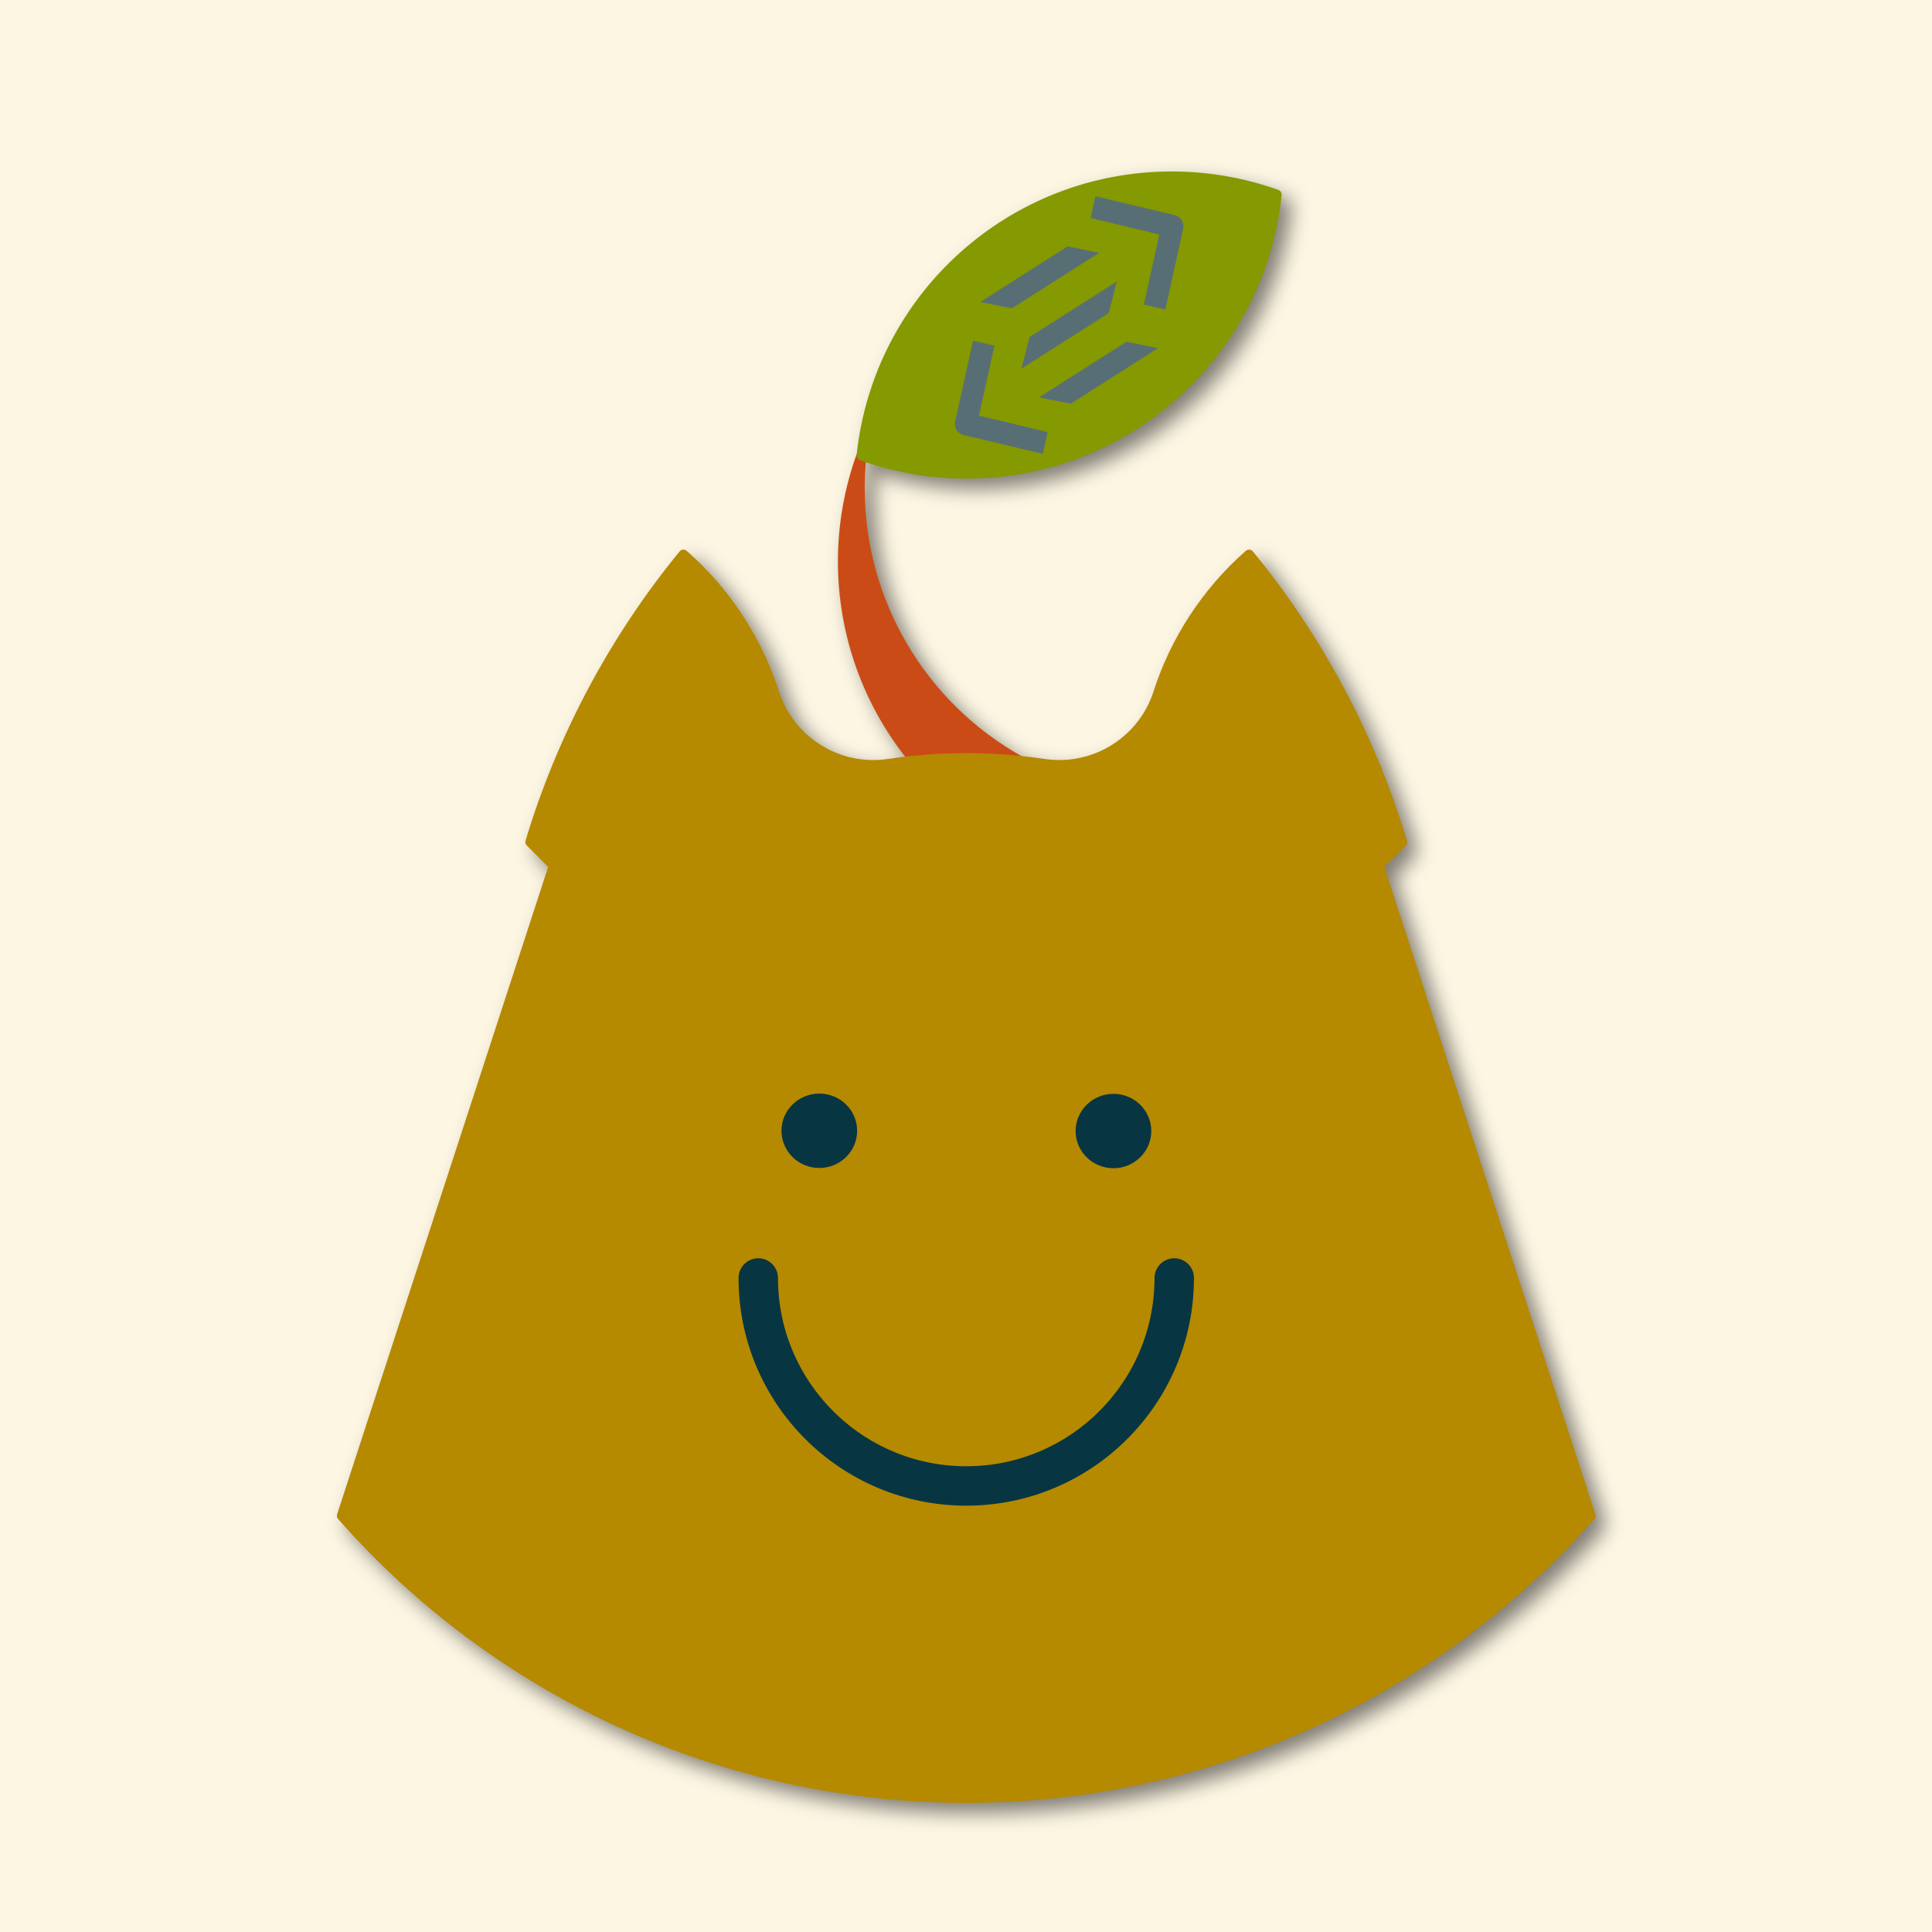
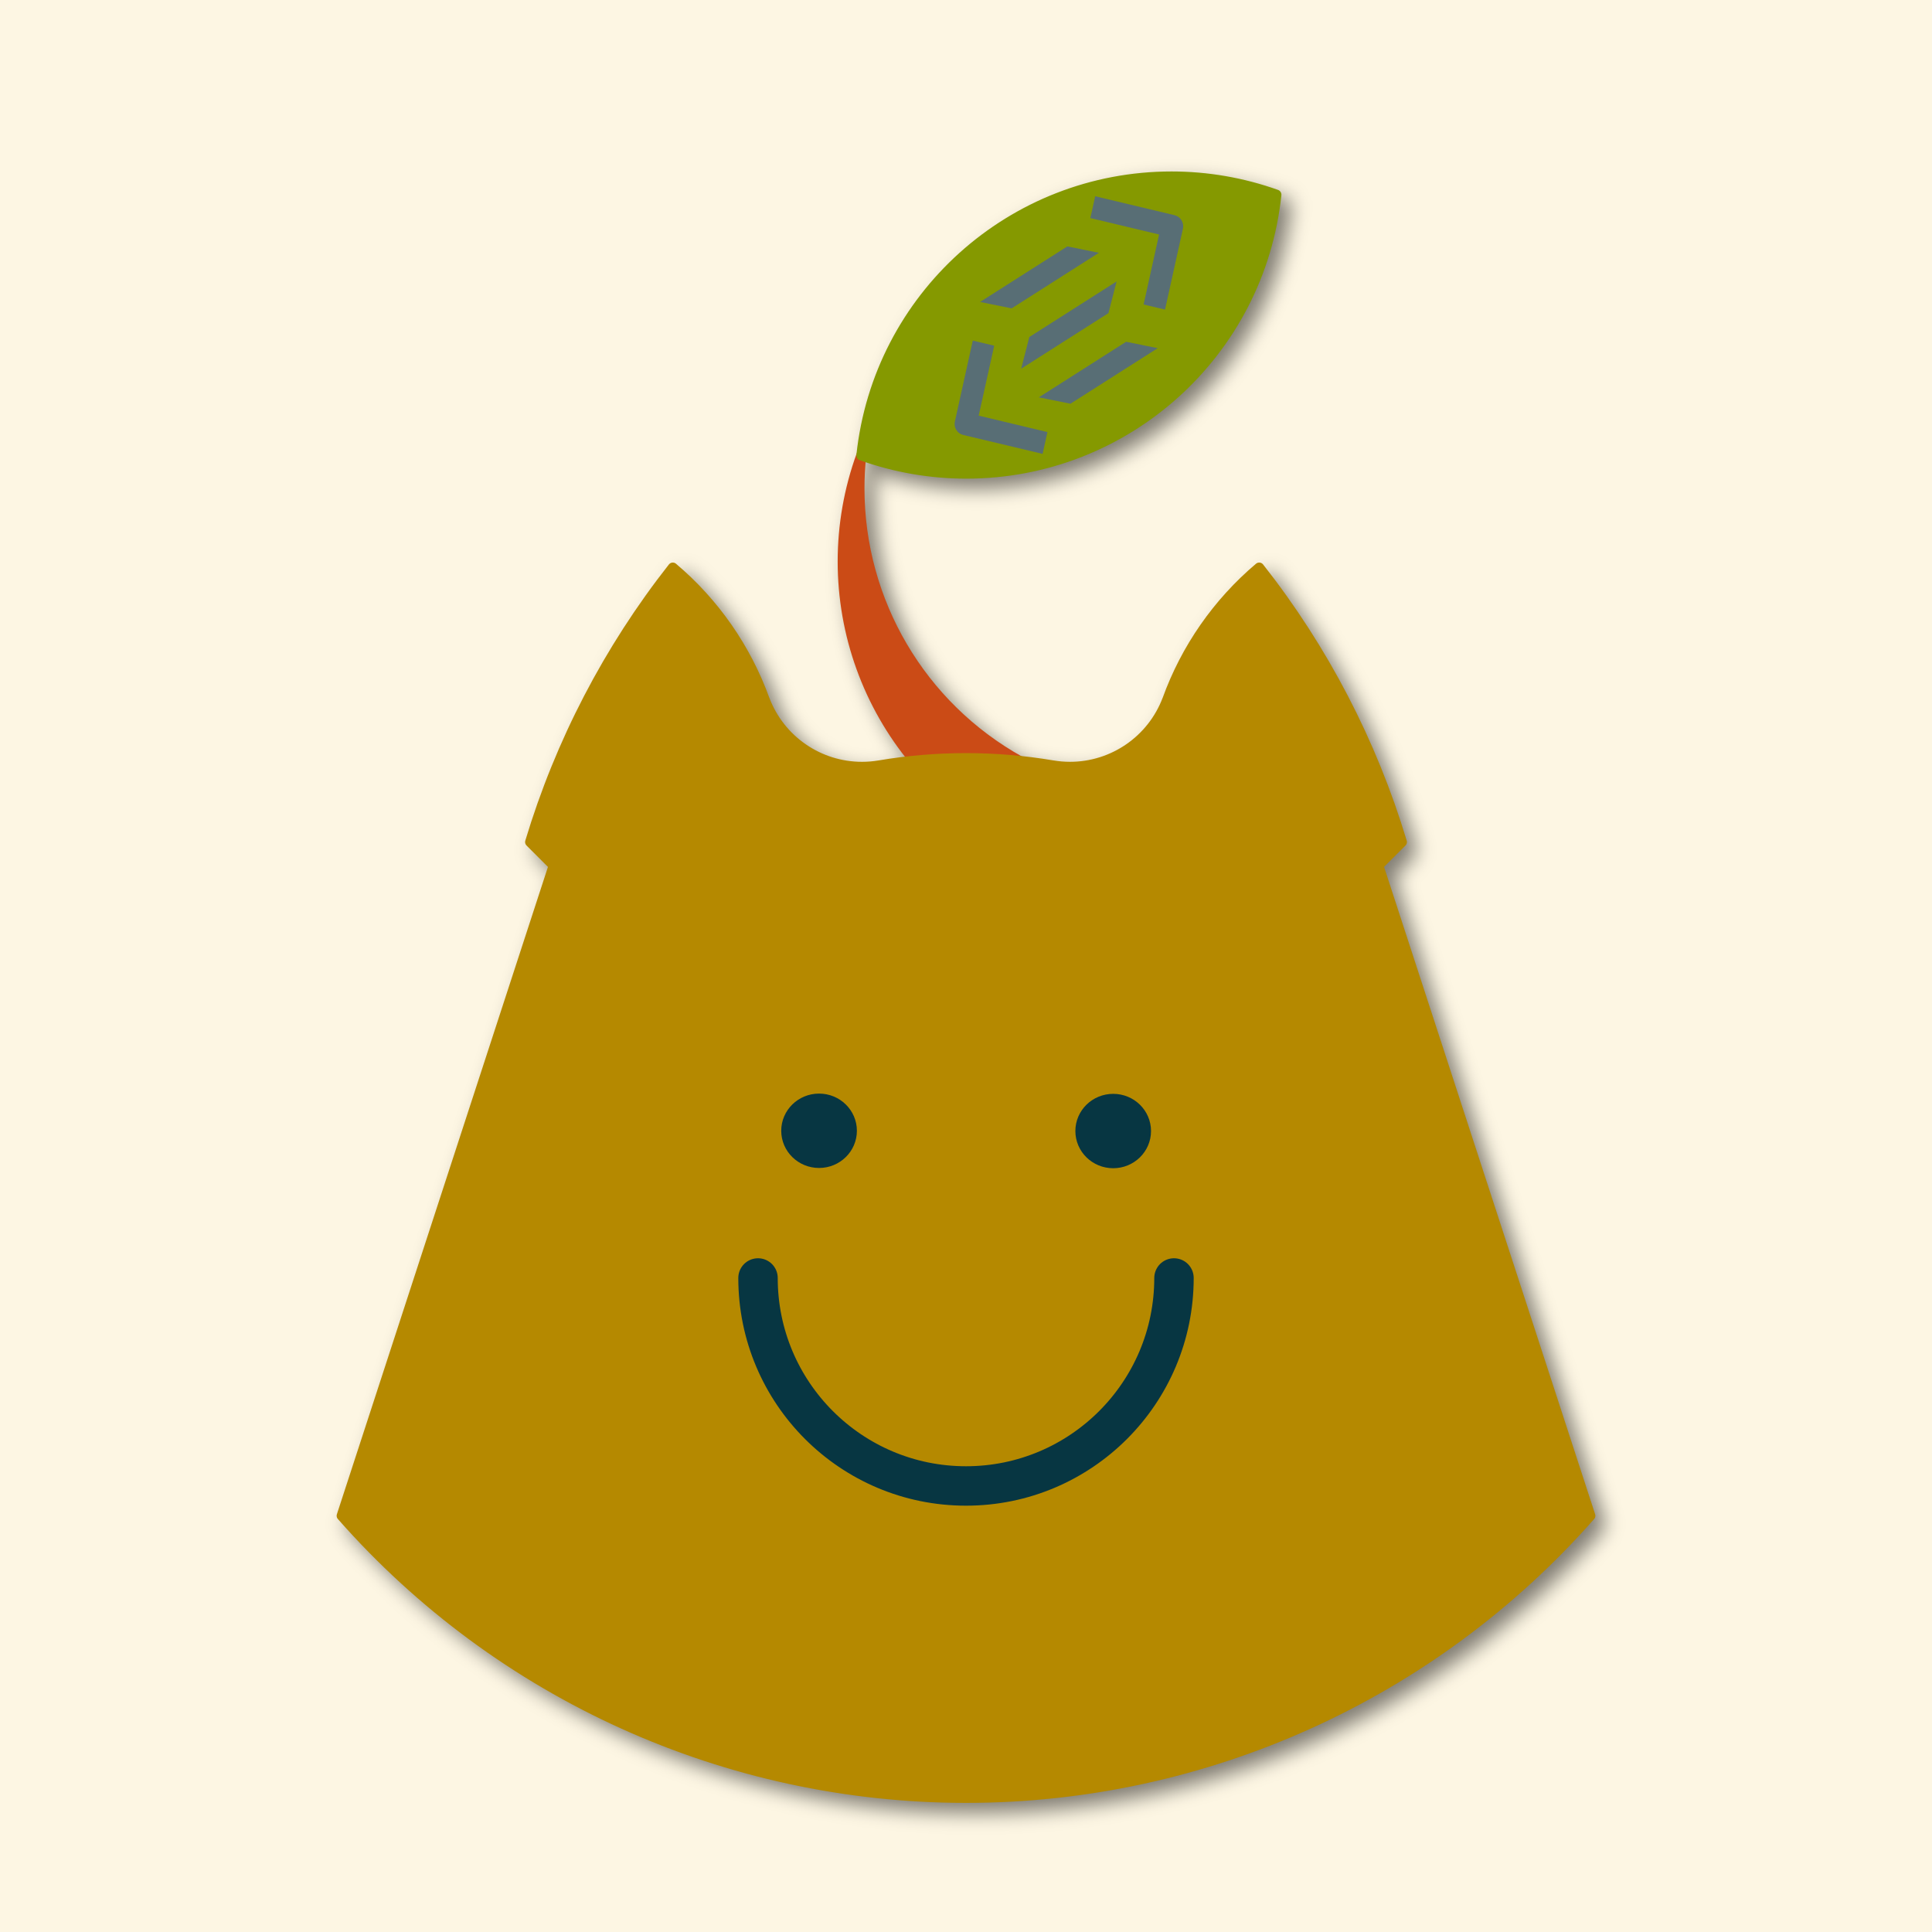
<svg xmlns="http://www.w3.org/2000/svg" xmlns:ns1="http://www.openswatchbook.org/uri/2009/osb" viewBox="0 0 196 196" version="1.1" id="svg28" width="196" height="196">
  <defs id="defs2">
    <linearGradient ns1:paint="solid" id="linearGradient2983">
      <stop id="stop2981" offset="0" style="stop-color:#333333;stop-opacity:1;" />
    </linearGradient>
    <clipPath clipPathUnits="userSpaceOnUse" id="clipPath1642">
      <g id="g1656" transform="matrix(0.136008,-0.0841443,0.0841443,0.136008,75.966,158.3822)" style="stroke-width:23.635;stroke-miterlimit:4;stroke-dasharray:none">
        <g style="fill:#666666;stroke-width:23.635;stroke-miterlimit:4;stroke-dasharray:none" id="g1650">
          <path d="M 0,120 40,60 0,0 h 30 l 40,60 -40,60" id="path1644" style="stroke-width:23.635;stroke-miterlimit:4;stroke-dasharray:none" />
          <path d="M 136.667,85 123.333,65 H 170 v 20" id="path1646" style="stroke-width:23.635;stroke-miterlimit:4;stroke-dasharray:none" />
          <path d="M 116.667,55 103.333,35 H 170 v 20" id="path1648" style="stroke-width:23.635;stroke-miterlimit:4;stroke-dasharray:none" />
        </g>
        <g style="fill:#999999;stroke-width:23.635;stroke-miterlimit:4;stroke-dasharray:none" id="g1654">
          <path d="M 40,120 80,60 40,0 h 30 l 80,120 H 120 L 95,82.5 70,120" id="path1652" style="stroke-width:23.635;stroke-miterlimit:4;stroke-dasharray:none" />
        </g>
      </g>
    </clipPath>
    <clipPath clipPathUnits="userSpaceOnUse" id="clipPath1720">
      <path id="path1722" style="opacity:0.249;fill:#000080;fill-rule:evenodd;stroke:#cb4b16;stroke-width:0.1;stroke-linecap:square;stroke-miterlimit:4;stroke-dasharray:none;stop-color:#000000" d="M 0.006,-55.035 73.113,61.838 17.099,152.377 51.703,173.786 97.174,100.289 116.203,130.716 195.466,185.11 79.274,-0.624 Z" />
    </clipPath>
    <clipPath clipPathUnits="userSpaceOnUse" id="clipPath1757">
      <rect style="opacity:0.249;fill:#000080;fill-rule:evenodd;stroke:#cb4b16;stroke-width:0.1;stroke-linecap:square;stroke-miterlimit:4;stroke-dasharray:none;stop-color:#000000" id="rect1759" width="170.855" height="82.034" x="37.256" y="-147.814" transform="rotate(57.52956)" />
    </clipPath>
-     <filter style="color-interpolation-filters:sRGB;" id="filter946">
-       <feFlood flood-opacity="0.498" flood-color="rgb(0,0,0)" result="flood" id="feFlood936" />
-       <feComposite in="flood" in2="SourceGraphic" operator="in" result="composite1" id="feComposite938" />
-       <feGaussianBlur in="composite1" stdDeviation="1" result="blur" id="feGaussianBlur940" />
-       <feOffset dx="1" dy="1" result="offset" id="feOffset942" />
-       <feComposite in="SourceGraphic" in2="offset" operator="over" result="composite2" id="feComposite944" />
+     <filter style="color-interpolation-filters:sRGB" id="filter947">
+       <feFlood flood-opacity="0.498" flood-color="rgb(0,0,0)" result="flood" id="feFlood937" />
+       <feComposite in="flood" in2="SourceGraphic" operator="in" result="composite1" id="feComposite939" />
+       <feGaussianBlur in="composite1" stdDeviation="1" result="blur" id="feGaussianBlur941" />
+       <feOffset dx="1" dy="1" result="offset" id="feOffset943" />
+       <feComposite in="SourceGraphic" in2="offset" operator="over" result="composite2" id="feComposite945" />
    </filter>
  </defs>
-   <g id="layer4" style="display:inline" transform="translate(16.6687,-126.8343)">
-     <rect style="display:inline;opacity:1;fill:#fdf6e3;fill-opacity:1;stroke:none;stroke-width:1;stroke-linecap:round" id="rect992" width="196" height="196" x="-16.669" y="126.834" />
+   <g id="layer4" style="display:inline" transform="translate(16.64309,-126.8343)">
+     <rect style="display:inline;opacity:1;fill:#fdf6e3;fill-opacity:1;stroke:none;stroke-width:1;stroke-linecap:round" id="rect992" width="196" height="196" x="-16.643" y="126.834" />
  </g>
-   <g id="g3035" style="display:inline;opacity:1" transform="translate(16.6687,-126.8343)">
+   <g id="g3035" style="display:inline;opacity:1" transform="translate(16.64309,-126.8343)">
    <path style="display:inline;opacity:0.253;fill:none;stroke:#000000;stroke-width:1;stroke-linecap:round;stroke-miterlimit:4;stroke-dasharray:none" d="m 187.687,-211.195 v -105.5 h 105.5 v 105.5 z" id="path991" />
    <path style="display:inline;opacity:0.253;fill:none;stroke:#000000;stroke-width:1;stroke-linecap:round;stroke-miterlimit:4;stroke-dasharray:none" d="m 177.137,-253.395 a 10.55,10.55 0 0 1 10.55,10.55 10.55,10.55 0 0 1 -10.55,10.55 10.55,10.55 0 0 1 -10.55,-10.55 10.55,10.55 0 0 1 10.55,-10.55" id="path989" />
    <path style="display:inline;opacity:0.253;fill:none;stroke:#000000;stroke-width:1;stroke-linecap:round;stroke-miterlimit:4;stroke-dasharray:none" d="m 166.587,-232.295 v -21.1 h 21.1 v 21.1 z" id="path986" />
    <path style="display:inline;opacity:0.253;fill:none;stroke:#000000;stroke-width:1;stroke-linecap:round;stroke-miterlimit:4;stroke-dasharray:none" d="m 208.787,-211.195 a 84.4,84.4 0 0 1 84.4,84.4 84.4,84.4 0 0 1 -84.4,84.4 84.4,84.4 0 0 1 -84.4,-84.4 84.4,84.4 0 0 1 84.4,-84.4" id="path984" />
    <path style="display:inline;opacity:0.253;fill:none;stroke:#000000;stroke-width:1;stroke-linecap:round;stroke-miterlimit:4;stroke-dasharray:none" d="m 156.037,-316.695 a 31.65,31.65 0 0 1 31.65,31.65 31.65,31.65 0 0 1 -31.65,31.65 31.65,31.65 0 0 1 -31.65,-31.65 31.65,31.65 0 0 1 31.65,-31.65" id="path982" />
    <path style="display:inline;opacity:0.253;fill:none;stroke:#000000;stroke-width:1;stroke-linecap:round;stroke-miterlimit:4;stroke-dasharray:none" d="m 145.487,-253.395 a 21.1,21.1 0 0 1 21.1,21.1 21.1,21.1 0 0 1 -21.1,21.1 21.1,21.1 0 0 1 -21.1,-21.1 21.1,21.1 0 0 1 21.1,-21.1" id="path980" />
    <path style="display:inline;opacity:0.253;fill:none;stroke:#000000;stroke-width:1;stroke-linecap:round;stroke-miterlimit:4;stroke-dasharray:none" d="M 124.387,-42.395 V -211.195 H 293.187 V -42.395 Z" id="path978" />
    <path style="display:inline;opacity:0.253;fill:none;stroke:#000000;stroke-width:1;stroke-linecap:round;stroke-miterlimit:4;stroke-dasharray:none" d="m 124.387,-253.395 v -63.3 h 63.3 v 63.3 z" id="path976" />
    <path style="display:inline;opacity:0.253;fill:none;stroke:#000000;stroke-width:1;stroke-linecap:round;stroke-miterlimit:4;stroke-dasharray:none" d="m 124.387,-211.195 v -42.2 h 42.2 v 42.2 z" id="path3033" />
    <circle cy="204.172" cx="32.822" id="ellipse1112" style="display:inline;opacity:0.15;fill:none;stroke:#000000;stroke-width:1;stroke-linecap:round;stroke-miterlimit:4;stroke-dasharray:none" r="0" />
    <circle cy="204.172" cx="32.822" id="ellipse1114" style="display:inline;opacity:0.15;fill:none;stroke:#000000;stroke-width:1;stroke-linecap:round;stroke-miterlimit:4;stroke-dasharray:none" r="0" />
    <path style="display:inline;opacity:0.253;fill:none;stroke:#000000;stroke-width:1;stroke-linecap:round;stroke-miterlimit:4;stroke-dasharray:none" d="m 187.687,-211.195 v -105.5 h 105.5 v 105.5 z" id="path936" />
    <path style="display:inline;opacity:0.253;fill:none;stroke:#000000;stroke-width:1;stroke-linecap:round;stroke-miterlimit:4;stroke-dasharray:none" d="m 208.787,-211.195 a 84.4,84.4 0 0 1 84.4,84.4 84.4,84.4 0 0 1 -84.4,84.4 84.4,84.4 0 0 1 -84.4,-84.4 84.4,84.4 0 0 1 84.4,-84.4" id="path938" />
  </g>
-   <g id="g997" style="display:none" transform="translate(16.6687,-126.8343)">
-     <ellipse style="display:inline;opacity:0.15;fill:none;stroke:#000000;stroke-width:1;stroke-linecap:round;stroke-miterlimit:4;stroke-dasharray:none" id="ellipse943" cx="81.331" cy="224.834" rx="84.4" ry="84.4" />
+   <g id="g997" style="display:none" transform="translate(16.64309,-126.8343)">
    <path d="m 124.387,-211.195 v -42.2 h 42.2 v 42.2 z m 0,-42.2 v -63.3 h 63.3 v 63.3 z m 0,211 v -168.8 h 168.8 v 168.8 z m 21.1,-211 a 21.1,21.1 0 0 1 21.1,21.1 21.1,21.1 0 0 1 -21.1,21.1 21.1,21.1 0 0 1 -21.1,-21.1 21.1,21.1 0 0 1 21.1,-21.1 m 10.55,-63.3 a 31.65,31.65 0 0 1 31.65,31.65 31.65,31.65 0 0 1 -31.65,31.65 31.65,31.65 0 0 1 -31.65,-31.65 31.65,31.65 0 0 1 31.65,-31.65 m 52.75,105.5 a 84.4,84.4 0 0 1 84.4,84.4 84.4,84.4 0 0 1 -84.4,84.4 84.4,84.4 0 0 1 -84.4,-84.4 84.4,84.4 0 0 1 84.4,-84.4 m -42.2,-21.1 v -21.1 h 21.1 v 21.1 z m 10.55,-21.1 a 10.55,10.55 0 0 1 10.55,10.55 10.55,10.55 0 0 1 -10.55,10.55 10.55,10.55 0 0 1 -10.55,-10.55 10.55,10.55 0 0 1 10.55,-10.55 m 10.55,42.2 v -105.5 h 105.5 v 105.5 z m 52.75,-105.5 a 52.75,52.75 0 0 1 52.75,52.75 52.75,52.75 0 0 1 -52.75,52.75 52.75,52.75 0 0 1 -52.75,-52.75 52.75,52.75 0 0 1 52.75,-52.75" style="display:inline;opacity:0.253;fill:none;stroke:#000000;stroke-width:1;stroke-linecap:round;stroke-miterlimit:4;stroke-dasharray:none" id="path973" />
+     <ellipse style="display:inline;opacity:0.15;fill:none;stroke:#000000;stroke-width:1;stroke-linecap:round;stroke-miterlimit:4;stroke-dasharray:none" id="ellipse1129" cx="81.357" cy="224.834" rx="84.4" ry="84.4" />
+     <ellipse style="display:inline;opacity:0.15;fill:none;stroke:#000000;stroke-width:1;stroke-linecap:round;stroke-miterlimit:4;stroke-dasharray:none" id="ellipse1132" cx="-81.357" cy="224.834" rx="84.4" ry="84.4" transform="scale(-1,1)" />
  </g>
-   <g id="layer14" style="display:none" transform="translate(16.6687,-126.8343)">
-     <g id="layer11" style="display:inline">
+   <g id="layer14" style="display:none" transform="translate(16.64309,-126.8343)">
+     <g id="layer11" style="display:none">
      <ellipse style="display:inline;opacity:0.15;fill:none;stroke:#000000;stroke-width:1;stroke-linecap:round;stroke-miterlimit:4;stroke-dasharray:none" id="ellipse1210" cx="100.488" cy="183.799" rx="31.65" ry="31.65" />
      <ellipse style="display:inline;opacity:0.15;fill:none;stroke:#000000;stroke-width:1;stroke-linecap:round;stroke-miterlimit:4;stroke-dasharray:none" id="ellipse1213" cx="102.208" cy="176.38" rx="31.65" ry="31.65" />
    </g>
    <g id="layer6" style="display:inline">
      <ellipse style="display:inline;opacity:0.15;fill:none;stroke:#000000;stroke-width:1;stroke-linecap:round;stroke-miterlimit:4;stroke-dasharray:none" id="ellipse1076" cx="102.208" cy="176.38" rx="31.65" ry="31.65" />
      <ellipse ry="31.65" rx="31.65" cy="143.243" cx="81.383" id="ellipse1078" style="display:inline;opacity:0.15;fill:none;stroke:#000000;stroke-width:1;stroke-linecap:round;stroke-miterlimit:4;stroke-dasharray:none" />
      <ellipse style="display:inline;opacity:0.15;fill:none;stroke:#000000;stroke-width:1;stroke-linecap:round;stroke-miterlimit:4;stroke-dasharray:none" id="ellipse1282" cx="100.488" cy="183.799" rx="31.65" ry="31.65" />
    </g>
    <g id="layer7" style="display:inline">
      <ellipse style="display:inline;opacity:0.15;fill:none;stroke:#000000;stroke-width:1;stroke-linecap:round;stroke-miterlimit:4;stroke-dasharray:none" id="ellipse1000" cx="81.357" cy="256.484" rx="52.75" ry="52.75" />
      <ellipse style="display:inline;opacity:0.15;fill:none;stroke:#000000;stroke-width:1;stroke-linecap:round;stroke-miterlimit:4;stroke-dasharray:none" id="ellipse1002" cx="81.357" cy="224.834" rx="84.4" ry="84.4" />
      <ellipse style="display:inline;opacity:0.15;fill:none;stroke:#000000;stroke-width:1;stroke-linecap:round;stroke-miterlimit:4;stroke-dasharray:none" id="ellipse1004" cx="81.357" cy="256.484" rx="21.1" ry="21.1" />
      <path style="display:inline;opacity:0.15;fill:#ff00ff;stroke:#000000;stroke-width:1px;stroke-linecap:butt;stroke-linejoin:miter;stroke-opacity:1" d="m 81.357,412.663 1e-6,-312.357" id="path1006" />
      <path d="M 90.242,203.868" style="display:inline;opacity:0.15;fill:none;stroke:#000000;stroke-width:1;stroke-linecap:round;stroke-miterlimit:4;stroke-dasharray:none;stroke-opacity:1" id="path1008" />
      <path id="path1010" d="M 69.065,203.705" style="display:inline;opacity:0.15;fill:none;stroke:#000000;stroke-width:1;stroke-linecap:round;stroke-miterlimit:4;stroke-dasharray:none;stroke-opacity:1" />
      <ellipse style="display:inline;opacity:0.15;fill:none;stroke:#000000;stroke-width:1;stroke-linecap:round;stroke-miterlimit:4;stroke-dasharray:none" id="ellipse1012" cx="-44.769" cy="236.588" rx="84.4" ry="84.4" transform="scale(-1,1)" />
-       <path style="display:inline;opacity:0.15;fill:#ff00ff;stroke:#000000;stroke-width:1px;stroke-linecap:butt;stroke-linejoin:miter;stroke-opacity:1" d="M -29.078,146.049 191.792,366.919" id="path1014" />
-       <ellipse ry="31.65" rx="31.65" cy="206.858" cx="31.765" id="ellipse1016" style="display:inline;opacity:0.15;fill:none;stroke:#000000;stroke-width:1;stroke-linecap:round;stroke-miterlimit:4;stroke-dasharray:none" />
      <ellipse style="display:inline;opacity:0.15;fill:none;stroke:#000000;stroke-width:1;stroke-linecap:round;stroke-miterlimit:4;stroke-dasharray:none" id="ellipse1018" cx="117.945" cy="236.588" rx="84.4" ry="84.4" />
-       <path style="display:inline;opacity:0.15;fill:#ff00ff;stroke:#000000;stroke-width:1px;stroke-linecap:butt;stroke-linejoin:miter;stroke-opacity:1" d="M 191.792,146.049 -29.078,366.919" id="path1020" />
-       <ellipse ry="31.65" rx="31.65" cy="206.858" cx="-130.949" id="ellipse1022" style="display:inline;opacity:0.15;fill:none;stroke:#000000;stroke-width:1;stroke-linecap:round;stroke-miterlimit:4;stroke-dasharray:none" transform="scale(-1,1)" />
-       <path style="display:inline;opacity:0.15;fill:none;stroke:#000000;stroke-width:1;stroke-linecap:round;stroke-miterlimit:4;stroke-dasharray:none" d="m 71.92,183.34 a 10.55,10.55 0 0 1 10.55,10.55 10.55,10.55 0 0 1 -10.55,10.55 A 10.55,10.55 0 0 1 61.37,193.89 10.55,10.55 0 0 1 71.92,183.34" id="path1024" />
-       <path style="display:inline;opacity:0.15;fill:none;stroke:#000000;stroke-width:1;stroke-linecap:round;stroke-miterlimit:4;stroke-dasharray:none" d="m 90.794,183.34 a 10.55,10.55 0 0 0 -10.55,10.55 10.55,10.55 0 0 0 10.55,10.55 10.55,10.55 0 0 0 10.55,-10.55 A 10.55,10.55 0 0 0 90.794,183.34" id="path979" />
+       <path style="display:inline;opacity:0.15;fill:#ff00ff;stroke:#000000;stroke-width:1px;stroke-linecap:butt;stroke-linejoin:miter;stroke-opacity:1" d="M 128.826,209.015 66.437,271.404" id="path1020" />
+       <ellipse ry="31.65" rx="31.65" cy="208.573" cx="-131.538" id="ellipse1022" style="display:inline;opacity:0.15;fill:none;stroke:#000000;stroke-width:1;stroke-linecap:round;stroke-miterlimit:4;stroke-dasharray:none" transform="scale(-1,1)" />
+       <path style="display:inline;opacity:0.15;fill:none;stroke:#000000;stroke-width:1;stroke-linecap:round;stroke-miterlimit:4;stroke-dasharray:none" d="m 91.907,183.52 a 10.55,10.55 0 0 0 -10.55,10.55 10.55,10.55 0 0 0 10.55,10.55 10.55,10.55 0 0 0 10.55,-10.55 A 10.55,10.55 0 0 0 91.907,183.52" id="path979" />
+       <ellipse ry="31.65" rx="31.65" cy="208.573" cx="31.176" id="ellipse923" style="display:inline;opacity:0.15;fill:none;stroke:#000000;stroke-width:1;stroke-linecap:round;stroke-miterlimit:4;stroke-dasharray:none" />
+       <path style="display:inline;opacity:0.15;fill:none;stroke:#000000;stroke-width:1;stroke-linecap:round;stroke-miterlimit:4;stroke-dasharray:none" d="m 70.807,183.52 a 10.55,10.55 0 0 1 10.55,10.55 10.55,10.55 0 0 1 -10.55,10.55 10.55,10.55 0 0 1 -10.55,-10.55 10.55,10.55 0 0 1 10.55,-10.55" id="path925" />
+       <path style="display:inline;opacity:0.15;fill:#ff00ff;stroke:#000000;stroke-width:1px;stroke-linecap:butt;stroke-linejoin:miter;stroke-opacity:1" d="m 33.888,209.015 62.389,62.389" id="path1198" />
    </g>
  </g>
-   <g id="layer2" style="display:inline;opacity:1" transform="translate(16.6687,-126.8343)">
+   <g id="layer2" style="display:inline;opacity:1" transform="translate(16.64309,-126.8343)">
    <g id="g979" style="display:inline">
      <g id="layer12" style="display:inline" />
      <g id="layer13" style="display:inline" />
    </g>
    <g id="g1057" style="display:inline">
      <g id="layer8" style="display:inline" />
      <g id="layer9" style="display:inline" />
      <g id="layer10" />
    </g>
    <g id="layer1" style="display:inline">
-       <g id="layer3" style="display:inline" />
+       <g id="layer3" style="display:inline;opacity:1" />
      <g id="layer5" style="display:inline;opacity:1" />
    </g>
    <g id="g986" style="display:inline">
-       <g id="g934" style="filter:url(#filter946)">
+       <g id="g935" style="filter:url(#filter947)">
        <path id="path1253" style="display:inline;opacity:1;fill:none;stroke:#cb4b16;stroke-width:1;stroke-linecap:round;stroke-miterlimit:4;stroke-dasharray:none;stroke-opacity:1" d="m 86.821,204.038 a 31.65,31.65 0 0 1 -16.263,-27.658 31.65,31.65 0 0 1 0.182,-3.39 m 5.384,31.011 a 31.65,31.65 0 0 1 -7.286,-20.202 31.65,31.65 0 0 1 1.903,-10.809" />
        <path style="display:inline;opacity:1;fill:#cb4b16;fill-opacity:1;fill-rule:evenodd;stroke:none;stroke-width:2;stroke-linecap:round;stroke-linejoin:miter;stroke-miterlimit:4;stroke-dasharray:none;stroke-opacity:1;stop-color:#000000" d="m 74.862,202.375 c -1.36,-1.804 -2.125,-3.189 -3.106,-5.3 -2.686,-5.784 -3.559,-12.202 -2.486,-18.489 0.11,-0.647 1.068,-3.976 1.102,-4.066 0.027,-0.071 0.202,2.747 0.205,2.941 0.015,1.063 0.172,2.814 0.433,4.248 0.544,2.985 1.187,5.33 2.518,8.058 1.435,2.94 2.807,5.226 5.075,7.699 1.502,1.638 3.82,3.76 5.596,4.943 0.282,0.188 2.587,1.602 2.58,1.608 -4.85,-0.087 -5.83,-0.112 -10.661,-0.02 l -0.545,-0.677 z" id="path1270" />
        <path style="display:inline;opacity:1;fill:#859900;fill-opacity:1;fill-rule:evenodd;stroke:none;stroke-width:1;stroke-linecap:round;stroke-linejoin:miter;stop-color:#000000" d="m 72.144,173.514 c -0.94,-0.292 -1.439,-0.235 -1.408,-0.478 1.054,-8.344 5.466,-16.709 12.184,-21.749 4.36,-3.271 9.08,-5.506 14.46,-6.186 2.321,-0.353 3.756,-0.352 6.853,-0.306 2.495,0.233 4.612,0.461 6.873,1.212 l 1.749,0.581 -0.158,1.247 c -0.563,4.456 -2.244,8.725 -4.702,12.538 -3.531,5.479 -8.704,9.82 -14.772,12.221 -2.93,1.16 -6.58,2.013 -9.767,2.231 -4.375,-0.016 -6.002,0.235 -11.313,-1.311 z" id="path1200" />
        <path id="path1102" style="display:inline;opacity:1;fill:none;stroke:#859900;stroke-width:1;stroke-linecap:round;stroke-miterlimit:4;stroke-dasharray:none;stroke-opacity:1" d="m 112.856,146.587 a 31.65,31.65 0 0 1 -31.473,28.305 31.65,31.65 0 0 1 -10.639,-1.842 m -0.009,-0.015 a 31.65,31.65 0 0 1 31.473,-28.305 31.65,31.65 0 0 1 10.64,1.842" />
        <path d="m 97.599,161.508 -8.853,5.637 3.206,0.647 8.854,-5.637 z m -10.644,2.73 8.853,-5.637 0.826,-3.214 -8.853,5.637 z m 4.681,-12.406 -8.853,5.637 3.205,0.648 8.853,-5.637 z m -7.417,10.072 -2.173,-0.518 -1.818,8.209 a 1.126,1.102 79.271 0 0 0.146,0.857 1.136,1.111 79.27 0 0 0.695,0.508 l 8.06,1.92 0.49,-2.213 -6.975,-1.666 z m 18.3,-13.239 -8.057,-1.921 -0.49,2.213 6.973,1.667 -1.57,7.1 2.173,0.518 1.816,-8.206 a 1.136,1.111 79.27 0 0 -0.148,-0.864 c -0.16,-0.258 -0.406,-0.437 -0.696,-0.506" id="path1144" style="display:inline;opacity:1;fill:#586e75;fill-opacity:1;stroke-width:1" />
-         <path id="path953" d="m 79.214,309.207 c -18.045,-0.552 -34.675,-6.093 -50.282,-18.283 -3.613,-2.822 -11.043,-9.948 -10.888,-10.424 l 21.356,-65.858 -0.935,-1.013 -1.27,-1.335 0.819,-2.804 c 2.077,-7.107 5.398,-13.055 9.243,-19.008 1.597,-2.473 5.314,-7.261 5.556,-7.261 0.225,0 4.216,4.391 5.097,5.8 0.952,1.522 2.842,4.809 3.282,6.185 0.678,2.119 1.418,3.747 2.336,5.077 1.496,2.169 3.69,3.453 6.336,3.955 0.322,0.061 1.418,0.27 3.024,0.158 2.046,-0.143 4.905,-0.628 7.895,-0.658 3.62,-0.037 7.371,0.615 10.087,0.702 1.91,0.062 4.124,-0.831 4.437,-1.014 1.548,-0.901 3.364,-2.024 4.307,-3.747 1.499,-2.74 1.258,-2.418 2.109,-4.967 1.125,-3.371 3.675,-6.532 6.322,-9.697 0.493,-0.589 2.086,-2.156 2.167,-1.724 0.054,0.289 4.626,6.199 6.688,9.481 3.254,5.18 7.491,14.064 8.367,18.447 l 0.312,1.127 -1.061,1.039 -1.277,1.282 21.466,66.16 c -8.01,9.185 -18.126,16.231 -28.793,21.008 -7.609,3.408 -15.49,5.606 -23.127,6.848 -3.51,0.479 -10.03,0.632 -13.571,0.523 z" style="display:inline;opacity:1;fill:#b58900;fill-opacity:1;stroke:none;stroke-width:1;stroke-linecap:round" />
-         <path id="path1069" style="display:inline;opacity:1;fill:none;stroke:#b58900;stroke-width:1;stroke-linecap:round;stroke-miterlimit:4;stroke-dasharray:none;stroke-opacity:1" d="m 89.144,204.31 a 10.55,10.55 0 0 0 1.65,0.13 10.55,10.55 0 0 0 9.98,-7.128 m 9.27,-14.216 a 31.65,31.65 0 0 0 -9.27,14.217 m -11.632,7 a 52.75,52.75 0 0 0 -7.785,-0.578 52.75,52.75 0 0 0 -0.025,10e-6 m -7.761,0.576 a 10.55,10.55 0 0 1 -1.65,0.13 10.55,10.55 0 0 1 -9.98,-7.128 m -9.27,-14.216 a 31.65,31.65 0 0 1 9.27,14.217 m 11.632,7 a 52.75,52.75 0 0 1 7.785,-0.578 52.75,52.75 0 0 1 0.025,10e-6 m 44.203,8.523 c -3.199,-10.63 -8.505,-20.577 -15.538,-29.166 M 81.331,309.234 c 0.009,0 0.017,0 0.026,0 24.248,0 47.324,-10.429 63.347,-28.628 m -19.119,-68.35 -2.333,2.331 m 21.452,66.019 -21.506,-65.963 M 37.128,212.257 c 3.199,-10.63 8.505,-20.577 15.538,-29.166 m 28.716,126.143 c -0.009,0 -0.017,0 -0.026,0 -24.248,0 -47.324,-10.429 -63.347,-28.628 m 19.119,-68.35 2.333,2.331 m -21.452,66.019 21.506,-65.963" />
+         <path id="path953" d="m 79.214,309.207 c -18.045,-0.552 -34.675,-6.093 -50.282,-18.283 -3.613,-2.822 -11.043,-9.948 -10.888,-10.424 l 21.356,-65.858 -0.935,-1.013 -1.27,-1.335 0.819,-2.804 c 2.077,-7.107 5.398,-13.055 9.243,-19.008 1.597,-2.473 4.113,-6.077 4.356,-6.077 0.225,0 3.92,3.659 4.801,5.067 0.952,1.522 3.142,4.641 3.582,6.017 0.678,2.119 1.659,3.867 2.588,5.189 1.663,2.367 4.503,3.385 7.149,3.887 0.322,0.061 1.55,-0.057 3.155,-0.17 2.046,-0.143 4.905,-0.628 7.895,-0.658 3.62,-0.037 7.371,0.615 10.087,0.702 1.91,0.062 4.351,-0.28 4.665,-0.463 1.548,-0.901 3.502,-1.599 4.589,-3.289 1.691,-2.627 1.926,-3.042 2.776,-5.59 1.125,-3.371 3.233,-5.354 5.88,-8.52 0.493,-0.589 2.246,-2.601 2.327,-2.17 0.054,0.289 3.906,4.979 5.793,8.364 3.123,5.602 7.491,14.064 8.367,18.447 l 0.312,1.127 -1.061,1.039 -1.277,1.282 21.466,66.16 c -8.01,9.185 -18.126,16.231 -28.793,21.008 -7.609,3.408 -15.49,5.606 -23.127,6.848 -3.51,0.479 -10.03,0.632 -13.571,0.523 z" style="display:inline;opacity:1;fill:#b58900;fill-opacity:1;stroke:none;stroke-width:1;stroke-linecap:round" />
+         <path id="path1187" style="display:inline;opacity:1;fill:none;stroke:#b58900;stroke-width:1;stroke-linecap:round;stroke-miterlimit:4;stroke-dasharray:none;stroke-opacity:1" d="m 90.142,204.471 a 10.55,10.55 0 0 0 1.765,0.149 10.55,10.55 0 0 0 9.864,-6.807 m 9.331,-13.408 a 31.65,31.65 0 0 0 -9.328,13.407 m 23.81,14.439 a 84.4,84.4 0 0 0 -14.478,-27.842 m -38.534,20.063 a 10.55,10.55 0 0 1 -1.765,0.149 10.55,10.55 0 0 1 -9.864,-6.807 m -9.331,-13.408 a 31.65,31.65 0 0 1 9.328,13.407 m -23.81,14.439 a 84.4,84.4 0 0 1 14.478,-27.842 m 20.964,20.063 a 52.75,52.75 0 0 1 8.785,-0.737 52.75,52.75 0 0 1 8.784,0.736 m -8.809,104.764 c 0.009,0 0.017,0 0.026,0 24.248,0 47.324,-10.429 63.347,-28.628 m -19.119,-68.35 -2.333,2.331 m 21.452,66.019 -21.506,-65.963 m -41.816,94.591 c -0.009,0 -0.017,0 -0.026,0 -24.248,0 -47.324,-10.429 -63.347,-28.628 m 19.119,-68.35 2.333,2.331 m -21.452,66.019 21.506,-65.963" />
        <ellipse ry="3.023" rx="3.088" cy="241.551" cx="66.45" id="ellipse922" style="display:inline;opacity:1;fill:#073642;fill-opacity:1;stroke:#073642;stroke-width:1.5;stroke-linecap:round;stroke-miterlimit:4;stroke-dasharray:none;stroke-opacity:1" />
        <ellipse style="display:inline;opacity:1;fill:#073642;fill-opacity:1;stroke:#073642;stroke-width:1.5;stroke-linecap:round;stroke-miterlimit:4;stroke-dasharray:none;stroke-opacity:1" id="ellipse924" cx="96.29" cy="241.577" rx="3.088" ry="3.023" />
        <path d="M 102.457,256.484 A 21.1,21.1 0 0 1 81.357,277.584 21.1,21.1 0 0 1 60.257,256.484" style="display:inline;opacity:1;fill:none;stroke:#073642;stroke-width:4;stroke-linecap:round;stroke-miterlimit:4;stroke-dasharray:none;stroke-opacity:1" id="path926" />
      </g>
    </g>
  </g>
</svg>
